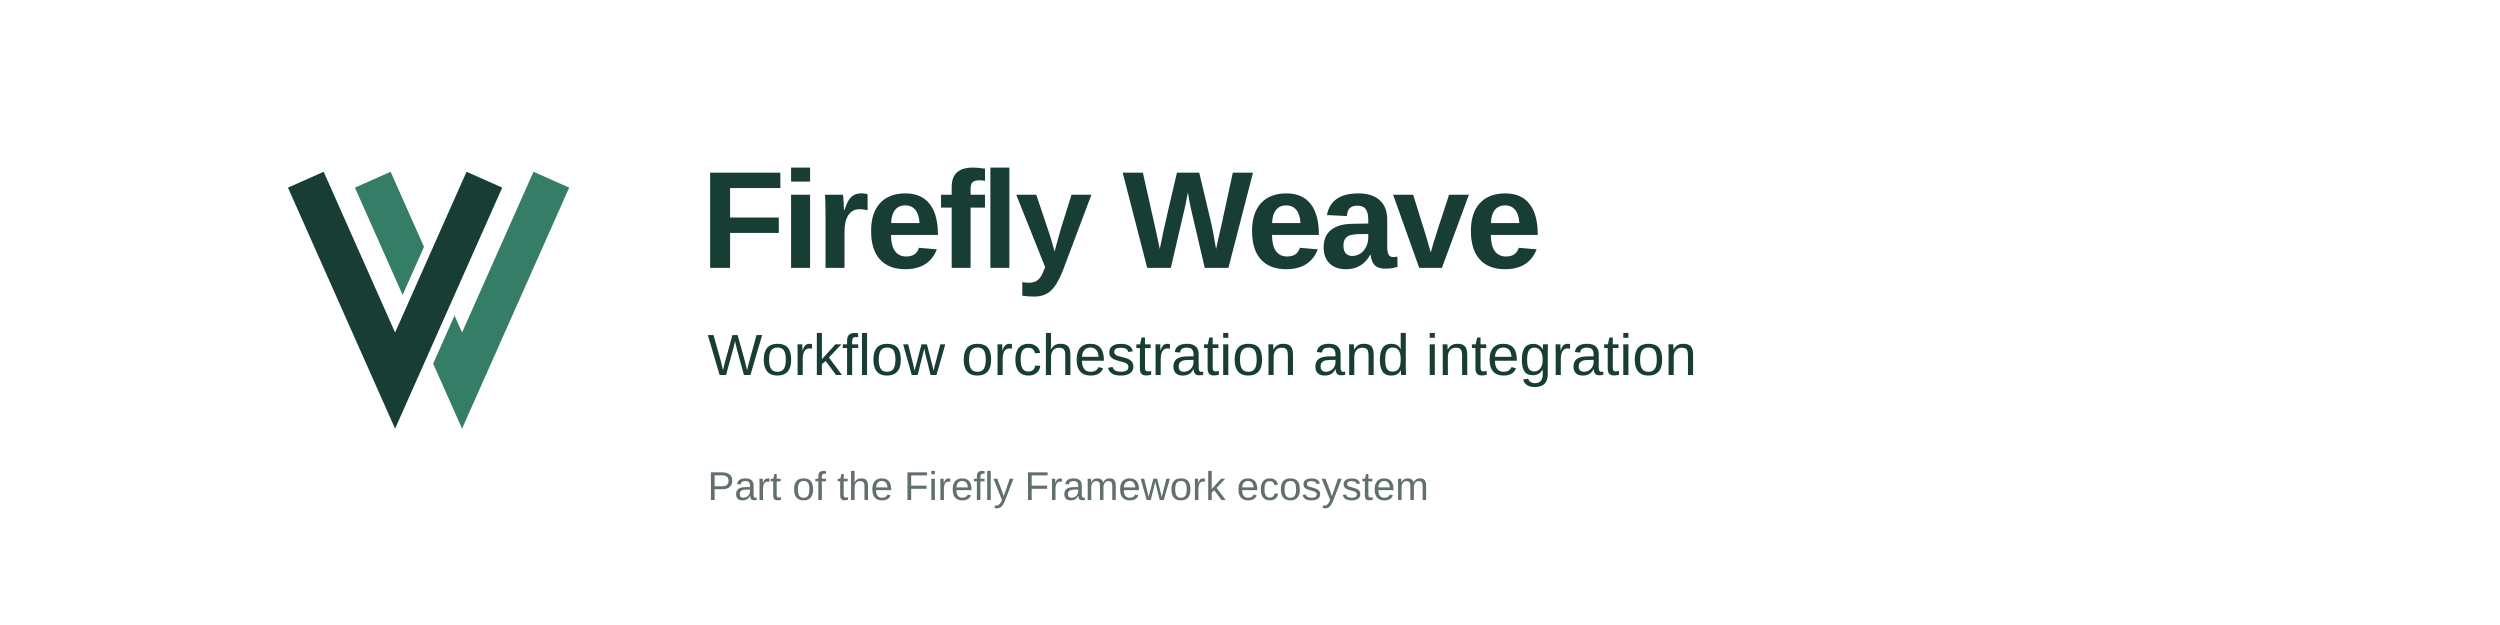
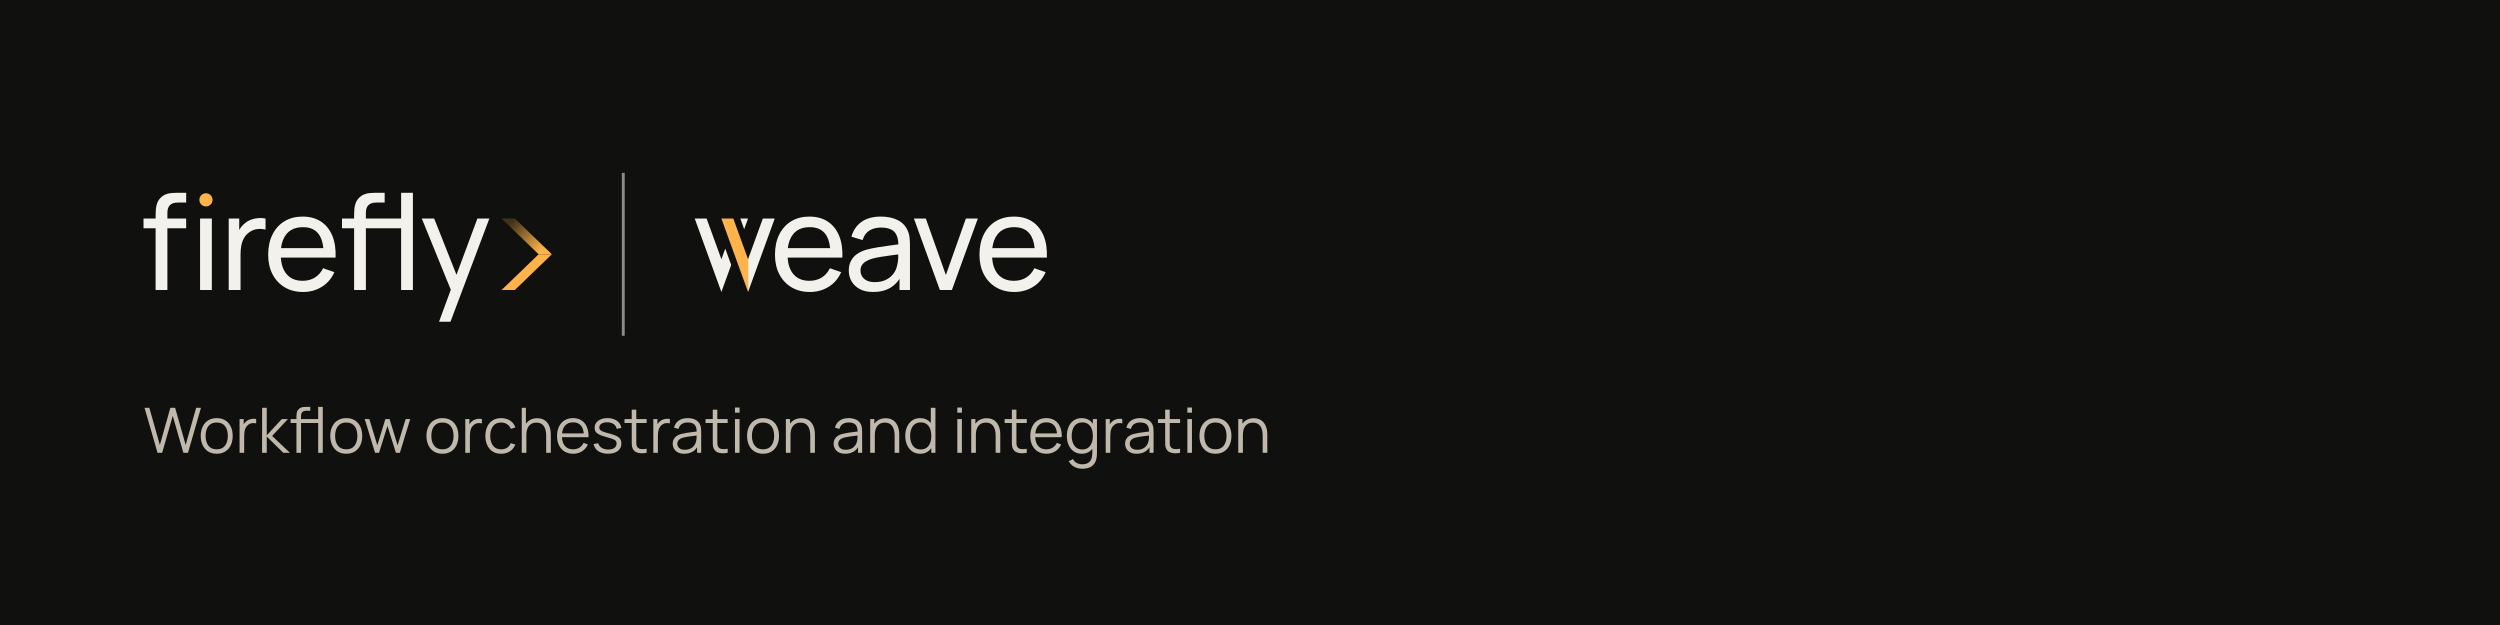
- <svg xmlns="http://www.w3.org/2000/svg" width="1120" height="280" viewBox="0 0 1120 280" role="img" aria-labelledby="title desc">
-   <rect width="1120" height="280" fill="#FFFFFF" />
-   <g transform="translate(112 48) scale(0.625)">
-     <defs>
-       <mask id="banner-underpass" maskUnits="userSpaceOnUse" x="0" y="0" width="256" height="256">
-         <rect width="256" height="256" fill="#fff" />
-         <path d="M112 178 L144 106" fill="none" stroke="#000" stroke-width="40" />
-       </mask>
-     </defs>
-     <g fill="none" stroke-width="28" stroke-linejoin="miter" stroke-miterlimit="4">
-       <path d="M88 52 L152 196 L216 52" stroke="#367D68" mask="url(#banner-underpass)" />
-       <path d="M40 52 L104 196 L168 52" stroke="#173D34" />
-     </g>
-   </g>
-   <g font-family="Avenir Next, Segoe UI, Arial, sans-serif">
-     <text x="314" y="120" fill="#173D34" font-size="62" font-weight="600" letter-spacing="-1.8">Firefly Weave</text>
-     <text x="317" y="168" fill="#173D34" font-size="26" font-weight="400">Workflow orchestration and integration</text>
-     <text x="317" y="224" fill="#62706A" font-size="18" font-weight="400">Part of the Firefly Framework ecosystem</text>
-   </g>
+ <svg xmlns="http://www.w3.org/2000/svg" role="img" aria-labelledby="title desc" width="1120" height="280" viewBox="0 0 1120 280">
+   <rect width="1120" height="280" fill="#10110f" />
+   <svg x="64" y="77.14" width="405.53" height="73.56" viewBox="5 -178.12 1368.66 248.25">
+     <svg x="5" y="-148" width="619.4" height="197" viewBox="5 -148 619.4 197">
+       <defs>
+         <linearGradient id="weave-lockup-trail" gradientUnits="userSpaceOnUse" x1="567.4" y1="-108" x2="623.4" y2="-54">
+           <stop offset="0" stop-color="#ffb34a" stop-opacity="0.2" />
+           <stop offset="0.8" stop-color="#ffb34a" stop-opacity="1" />
+         </linearGradient>
+       </defs>
+       <path d="M24.3 0L24.3 -93.3L6 -93.3L6 -108L24.3 -108L24.3 -113.9Q24.3 -118.1 24.7 -122.45Q25.1 -126.8 26.5 -130.95Q27.9 -135.1 31.1 -138.6Q34.8 -142.7 39.2 -144.45Q43.6 -146.2 48.15 -146.6Q52.7 -147 56.8 -147L70.5 -147L70.5 -132.2L57.8 -132.2Q49.9 -132.2 46 -128.35Q42.1 -124.5 42.1 -116.7L42.1 -108L70.5 -108L70.5 -93.3L42.1 -93.3L42.1 0ZM91.5 0L91.5 -108L109.3 -108L109.3 0ZM134.8 0L134.8 -108L150.7 -108L150.7 -90.8Q151.8 -92.7 153.1 -94.5Q156.1 -98.7 159.9 -101.4Q164.1 -104.8 169.4 -106.6Q174.7 -108.4 180.2 -108.75Q185.7 -109.1 190.5 -108L190.5 -91.3Q184.9 -92.8 178.2 -92.1Q171.5 -91.4 165.8 -87.2Q160.6 -83.5 157.75 -78.2Q154.9 -72.9 153.8 -66.75Q152.7 -60.6 152.7 -54.2L152.7 0ZM247.3 3Q231.4 3 219.55 -4.05Q207.7 -11.1 201.1 -23.75Q194.5 -36.4 194.5 -53.3Q194.5 -71 201 -83.95Q207.5 -96.9 219.15 -103.95Q230.8 -111 246.5 -111Q262.8 -111 274.25 -103.5Q285.7 -96 291.45 -82.1Q297.2 -68.2 296.4 -49L213.6 -49Q214.6 -33.5 222 -24.4Q230.6 -13.9 246.5 -13.9Q257.2 -13.9 265.1 -18.8Q273 -23.7 277.5 -32.9L294.6 -27Q288.3 -12.7 275.65 -4.85Q263 3 247.3 3ZM277.9 -63.3Q276.5 -77.4 270.3 -85.2Q262.5 -95 247.1 -95Q230.6 -95 222 -84.4Q215.5 -76.4 213.9 -63.3ZM324.4 0L324.4 -93.3L306.1 -93.3L306.1 -108L324.4 -108L324.4 -113.9Q324.4 -118.1 324.8 -122.45Q325.2 -126.8 326.6 -130.95Q328 -135.1 331.2 -138.6Q334.9 -142.7 339.3 -144.45Q343.7 -146.2 348.25 -146.6Q352.8 -147 356.9 -147L370.6 -147L370.6 -132.2L357.9 -132.2Q350 -132.2 346.1 -128.35Q342.2 -124.5 342.2 -116.7L342.2 -108L395.5 -108L395.5 -147L413.3 -147L413.3 0L395.5 0L395.5 -93.3L342.2 -93.3L342.2 0ZM452.8 48L470.6 -0.4L426.8 -108L445.5 -108L479.2 -23L510.8 -108L528.9 -108L470.1 48Z" fill="#f3f1eb" />
+       <circle cx="100.4" cy="-136.3" r="9.97" fill="#ffb34a" />
+       <path d="M567.4 -108L623.4 -54L603.4 -54L547.4 -108Z" fill="url(#weave-lockup-trail)" />
+       <path d="M623.4 -54L567.4 0L547.4 0L603.4 -54Z" fill="#ffb34a" />
+     </svg>
+     <path d="M731.4 -177.12V69.13" stroke="#f3f1eb" stroke-width="4.32" stroke-opacity="0.55" stroke-linecap="butt" />
+     <path class="weave-ink" d="M839.4 -108.1L879.73 3L879.73 -46.53L857.38 -108.1ZM914.2 -91.97L920.06 -108.1L908.35 -108.1ZM879.73 -46.53L879.73 3L894.57 -37.9L885.59 -62.66ZM920.06 -46.53L920.06 3L960.39 -108.1L942.41 -108.1ZM1013.56 3Q997.66 3 985.81 -4.05Q973.96 -11.1 967.36 -23.75Q960.76 -36.4 960.76 -53.3Q960.76 -71 967.26 -83.95Q973.76 -96.9 985.41 -103.95Q997.06 -111 1012.76 -111Q1029.06 -111 1040.51 -103.5Q1051.96 -96 1057.71 -82.1Q1063.46 -68.2 1062.66 -49L979.86 -49Q980.86 -33.5 988.26 -24.4Q996.86 -13.9 1012.76 -13.9Q1023.46 -13.9 1031.36 -18.8Q1039.26 -23.7 1043.76 -32.9L1060.86 -27Q1054.56 -12.7 1041.91 -4.85Q1029.26 3 1013.56 3ZM1044.16 -63.3Q1042.76 -77.4 1036.56 -85.2Q1028.76 -95 1013.36 -95Q996.86 -95 988.26 -84.4Q981.76 -76.4 980.16 -63.3ZM1109.06 3Q1096.96 3 1088.81 -1.45Q1080.66 -5.9 1076.51 -13.2Q1072.36 -20.5 1072.36 -29.2Q1072.36 -37.7 1075.61 -43.95Q1078.86 -50.2 1084.76 -54.35Q1090.66 -58.5 1098.86 -60.9Q1106.56 -63 1116.11 -64.55Q1125.66 -66.1 1135.46 -67.4Q1141.66 -68.2 1147.36 -69Q1147.06 -81.3 1141.66 -87.5Q1135.56 -94.4 1120.76 -94.4Q1110.96 -94.4 1103.61 -89.95Q1096.26 -85.5 1093.26 -75.5L1076.36 -80.6Q1080.26 -94.8 1091.46 -102.9Q1102.66 -111 1120.96 -111Q1135.66 -111 1146.21 -105.75Q1156.76 -100.5 1161.36 -89.9Q1163.66 -84.9 1164.26 -79.05Q1164.86 -73.2 1164.86 -66.8L1164.86 0L1149.06 0L1149.06 -16.8Q1143.66 -8.6 1135.76 -3.7Q1124.76 3 1109.06 3ZM1111.76 -11.9Q1121.36 -11.9 1128.41 -15.35Q1135.46 -18.8 1139.76 -24.45Q1144.06 -30.1 1145.36 -36.8Q1146.86 -41.8 1147.06 -48Q1147.06 -51.3 1147.16 -53.8Q1141.66 -53.1 1136.26 -52.4Q1127.86 -51.3 1120.36 -50.05Q1112.86 -48.8 1106.86 -47.1Q1102.46 -45.7 1098.61 -43.5Q1094.76 -41.3 1092.41 -37.85Q1090.06 -34.4 1090.06 -29.3Q1090.06 -24.9 1092.31 -20.9Q1094.56 -16.9 1099.31 -14.4Q1104.06 -11.9 1111.76 -11.9ZM1210.06 0L1170.86 -108L1188.86 -108L1219.16 -22.7L1249.36 -108L1267.46 -108L1228.26 0ZM1322.76 3Q1306.86 3 1295.01 -4.05Q1283.16 -11.1 1276.56 -23.75Q1269.96 -36.4 1269.96 -53.3Q1269.96 -71 1276.46 -83.95Q1282.96 -96.9 1294.61 -103.95Q1306.26 -111 1321.96 -111Q1338.26 -111 1349.71 -103.5Q1361.16 -96 1366.91 -82.1Q1372.66 -68.2 1371.86 -49L1289.06 -49Q1290.06 -33.5 1297.46 -24.4Q1306.06 -13.9 1321.96 -13.9Q1332.66 -13.9 1340.56 -18.8Q1348.46 -23.7 1352.96 -32.9L1370.06 -27Q1363.76 -12.7 1351.11 -4.85Q1338.46 3 1322.76 3ZM1353.36 -63.3Q1351.96 -77.4 1345.76 -85.2Q1337.96 -95 1322.56 -95Q1306.06 -95 1297.46 -84.4Q1290.96 -76.4 1289.36 -63.3Z" fill="#f3f1eb" />
+     <path class="weave-thread" d="M879.73 -108.1L920.06 3L920.06 -46.53L897.71 -108.1Z" fill="#ffb34a" />
+   </svg>
+   <path d="M70.58 202.86L64.76 182.7L66.9 182.7L71.62 199.34L76.31 182.71L78.46 182.7L83.18 199.34L87.87 182.7L90.03 182.7L84.22 202.86L82.15 202.86L77.39 186.32L72.65 202.86ZM97.08 203.28Q94.83 203.28 93.23 202.26Q91.64 201.23 90.78 199.43Q89.93 197.62 89.93 195.28Q89.93 192.9 90.8 191.11Q91.67 189.32 93.27 188.32Q94.87 187.32 97.08 187.32Q99.35 187.32 100.96 188.33Q102.56 189.35 103.41 191.15Q104.25 192.95 104.25 195.28Q104.25 197.66 103.4 199.46Q102.54 201.26 100.93 202.27Q99.32 203.28 97.08 203.28ZM97.08 201.3Q99.6 201.3 100.84 199.63Q102.07 197.96 102.07 195.28Q102.07 192.54 100.83 190.92Q99.59 189.29 97.08 189.29Q95.39 189.29 94.29 190.05Q93.19 190.82 92.65 192.17Q92.11 193.52 92.11 195.28Q92.11 198.01 93.37 199.66Q94.63 201.3 97.08 201.3ZM107.33 202.86L107.33 187.74L109.18 187.74L109.18 190.12Q109.32 189.88 109.47 189.66Q109.88 189.1 110.36 188.73Q110.94 188.21 111.73 187.94Q112.51 187.67 113.31 187.62Q114.11 187.57 114.77 187.74L114.77 189.67Q113.94 189.46 112.96 189.57Q111.98 189.68 111.15 190.36Q110.4 190.94 110.02 191.76Q109.64 192.58 109.52 193.5Q109.39 194.42 109.39 195.31L109.39 202.86ZM117.41 202.86L117.43 182.7L119.5 182.7L119.5 195.02L126.25 187.74L128.99 187.74L121.91 195.3L129.91 202.86L126.92 202.86L119.5 195.58L119.5 202.86ZM132.81 202.86L132.81 189.5L130.19 189.5L130.19 187.74L132.81 187.74L132.81 186.62Q132.81 186.03 132.88 185.46Q132.94 184.88 133.13 184.36Q133.33 183.83 133.75 183.38Q134.21 182.88 134.76 182.65Q135.3 182.42 135.9 182.35Q136.49 182.28 137.07 182.28L139 182.28L139 184.01L137.21 184.01Q136.03 184.01 135.45 184.59Q134.87 185.16 134.87 186.39L134.87 187.74L142.54 187.74L142.54 182.28L144.6 182.28L144.6 202.86L142.54 202.86L142.54 189.5L134.87 189.5L134.87 202.86ZM155.11 203.28Q152.86 203.28 151.26 202.26Q149.67 201.23 148.81 199.43Q147.96 197.62 147.96 195.28Q147.96 192.9 148.83 191.11Q149.7 189.32 151.3 188.32Q152.9 187.32 155.11 187.32Q157.38 187.32 158.99 188.33Q160.59 189.35 161.44 191.15Q162.28 192.95 162.28 195.28Q162.28 197.66 161.43 199.46Q160.57 201.26 158.96 202.27Q157.35 203.28 155.11 203.28ZM155.11 201.3Q157.63 201.3 158.87 199.63Q160.1 197.96 160.1 195.28Q160.1 192.54 158.86 190.92Q157.62 189.29 155.11 189.29Q153.42 189.29 152.32 190.05Q151.22 190.82 150.68 192.17Q150.14 193.52 150.14 195.28Q150.14 198.01 151.4 199.66Q152.66 201.3 155.11 201.3ZM168.02 202.86L163.4 187.72L165.46 187.74L169.04 199.48L172.64 187.74L174.52 187.74L178.12 199.48L181.73 187.74L183.77 187.74L179.15 202.86L177.36 202.86L173.58 190.82L169.81 202.86ZM198.21 203.28Q195.95 203.28 194.36 202.26Q192.76 201.23 191.91 199.43Q191.05 197.62 191.05 195.28Q191.05 192.9 191.92 191.11Q192.79 189.32 194.39 188.32Q195.99 187.32 198.21 187.32Q200.47 187.32 202.08 188.33Q203.68 189.35 204.53 191.15Q205.37 192.95 205.37 195.28Q205.37 197.66 204.52 199.46Q203.67 201.26 202.06 202.27Q200.45 203.28 198.21 203.28ZM198.21 201.3Q200.73 201.3 201.96 199.63Q203.19 197.96 203.19 195.28Q203.19 192.54 201.95 190.92Q200.71 189.29 198.21 189.29Q196.51 189.29 195.41 190.05Q194.31 190.82 193.78 192.17Q193.24 193.52 193.24 195.28Q193.24 198.01 194.5 199.66Q195.76 201.3 198.21 201.3ZM208.45 202.86L208.45 187.74L210.3 187.74L210.3 190.12Q210.44 189.88 210.6 189.66Q211 189.1 211.48 188.73Q212.07 188.21 212.85 187.94Q213.63 187.67 214.43 187.62Q215.23 187.57 215.89 187.74L215.89 189.67Q215.06 189.46 214.08 189.57Q213.1 189.68 212.28 190.36Q211.52 190.94 211.14 191.76Q210.76 192.58 210.64 193.5Q210.51 194.42 210.51 195.31L210.51 202.86ZM224.54 203.28Q222.26 203.28 220.68 202.26Q219.09 201.23 218.28 199.43Q217.46 197.64 217.43 195.3Q217.46 192.92 218.3 191.12Q219.14 189.32 220.72 188.32Q222.3 187.32 224.55 187.32Q226.85 187.32 228.55 188.44Q230.25 189.56 230.88 191.5L228.87 192.15Q228.33 190.79 227.18 190.04Q226.02 189.29 224.54 189.29Q222.87 189.29 221.78 190.05Q220.69 190.82 220.16 192.18Q219.63 193.53 219.61 195.3Q219.64 198.01 220.87 199.66Q222.1 201.3 224.54 201.3Q226.08 201.3 227.17 200.6Q228.25 199.89 228.81 198.53L230.88 199.15Q230.04 201.16 228.42 202.22Q226.79 203.28 224.54 203.28ZM244.69 202.86L244.69 195.14Q244.69 193.88 244.45 192.83Q244.21 191.77 243.69 190.98Q243.16 190.19 242.33 189.75Q241.49 189.32 240.3 189.32Q239.21 189.32 238.38 189.7Q237.55 190.08 236.98 190.78Q236.41 191.49 236.12 192.5Q235.82 193.51 235.82 194.79L235.82 202.86L233.75 202.86L233.75 182.7L235.61 182.7L235.61 189.84Q236.34 188.79 237.42 188.17Q238.85 187.36 240.7 187.36Q242.05 187.36 243.07 187.78Q244.08 188.2 244.79 188.91Q245.5 189.63 245.93 190.54Q246.37 191.46 246.56 192.49Q246.76 193.52 246.76 194.54L246.76 202.86ZM256.8 203.28Q254.58 203.28 252.97 202.3Q251.35 201.32 250.45 199.54Q249.56 197.76 249.56 195.37Q249.56 192.89 250.44 191.08Q251.32 189.28 252.93 188.3Q254.53 187.32 256.71 187.32Q258.95 187.32 260.53 188.35Q262.12 189.38 262.93 191.29Q263.74 193.21 263.67 195.87L251.76 195.87Q251.88 198.32 253.04 199.72Q254.33 201.3 256.71 201.3Q258.34 201.3 259.55 200.55Q260.76 199.81 261.46 198.39L263.38 199.13Q262.48 201.11 260.74 202.19Q258.99 203.28 256.8 203.28ZM261.51 194.15Q261.3 191.94 260.31 190.71Q259.09 189.21 256.77 189.21Q254.33 189.21 253.04 190.79Q252.01 192.05 251.8 194.15ZM272.41 203.26Q269.75 203.26 268.03 202.12Q266.32 200.97 265.92 198.92L268.02 198.57Q268.36 199.86 269.56 200.62Q270.75 201.39 272.52 201.39Q274.24 201.39 275.23 200.67Q276.23 199.95 276.23 198.7Q276.23 198 275.91 197.56Q275.6 197.12 274.63 196.74Q273.67 196.36 271.75 195.84Q269.69 195.28 268.53 194.72Q267.37 194.16 266.88 193.43Q266.39 192.69 266.39 191.63Q266.39 190.34 267.11 189.37Q267.84 188.4 269.13 187.86Q270.42 187.32 272.13 187.32Q273.83 187.32 275.19 187.87Q276.54 188.42 277.36 189.42Q278.19 190.41 278.34 191.73L276.24 192.11Q276.03 190.78 274.92 190Q273.81 189.22 272.1 189.19Q270.49 189.15 269.48 189.8Q268.47 190.45 268.47 191.53Q268.47 192.13 268.84 192.56Q269.2 192.99 270.16 193.37Q271.12 193.74 272.9 194.19Q274.98 194.72 276.17 195.31Q277.36 195.9 277.87 196.7Q278.37 197.5 278.37 198.67Q278.37 200.81 276.78 202.04Q275.19 203.26 272.41 203.26ZM289.7 202.86Q288.42 203.12 287.18 203.07Q285.94 203.01 284.97 202.54Q284 202.06 283.49 201.05Q283.09 200.21 283.05 199.35Q283.02 198.49 283.02 197.38L283.02 189.5L279.78 189.5L279.78 187.74L283.02 187.74L283.02 183.54L285.06 183.54L285.06 187.74L289.7 187.74L289.7 189.5L285.06 189.5L285.06 197.3Q285.06 198.25 285.08 198.89Q285.1 199.53 285.37 200.02Q285.87 200.95 286.97 201.14Q288.07 201.32 289.7 201.05ZM292.68 202.86L292.68 187.74L294.53 187.74L294.53 190.12Q294.67 189.88 294.82 189.66Q295.23 189.1 295.7 188.73Q296.29 188.21 297.07 187.94Q297.86 187.67 298.66 187.62Q299.45 187.57 300.11 187.74L300.11 189.67Q299.29 189.46 298.31 189.57Q297.33 189.68 296.5 190.36Q295.74 190.94 295.37 191.76Q294.99 192.58 294.86 193.5Q294.74 194.42 294.74 195.31L294.74 202.86ZM306.54 203.28Q304.83 203.28 303.68 202.66Q302.52 202.05 301.95 201.02Q301.37 200 301.37 198.8Q301.37 197.57 301.87 196.69Q302.37 195.82 303.23 195.26Q304.09 194.7 305.22 194.4Q306.37 194.12 307.76 193.9Q309.16 193.69 310.5 193.52Q311.37 193.42 312.11 193.32Q312.08 191.34 311.24 190.34Q310.33 189.26 308.08 189.26Q306.52 189.26 305.45 189.96Q304.38 190.66 303.95 192.18L301.95 191.59Q302.46 189.56 304.03 188.44Q305.6 187.32 308.11 187.32Q310.18 187.32 311.63 188.09Q313.08 188.87 313.68 190.34Q313.96 191 314.04 191.81Q314.13 192.62 314.13 193.46L314.13 202.86L312.29 202.86L312.29 200.37Q311.58 201.54 310.43 202.26Q308.81 203.28 306.54 203.28ZM306.78 201.5Q308.22 201.5 309.3 200.98Q310.37 200.46 311.03 199.56Q311.69 198.66 311.89 197.52Q312.05 196.8 312.07 195.91Q312.08 195.45 312.08 195.12Q311.37 195.21 310.6 195.3Q309.37 195.44 308.18 195.62Q307 195.8 306.05 196.05Q305.4 196.24 304.8 196.56Q304.2 196.89 303.82 197.44Q303.43 197.99 303.43 198.8Q303.43 199.46 303.76 200.07Q304.09 200.69 304.82 201.09Q305.56 201.5 306.78 201.5ZM326 202.86Q324.72 203.12 323.49 203.07Q322.25 203.01 321.27 202.54Q320.3 202.06 319.8 201.05Q319.39 200.21 319.36 199.35Q319.32 198.49 319.32 197.38L319.32 189.5L316.09 189.5L316.09 187.74L319.32 187.74L319.32 183.54L321.36 183.54L321.36 187.74L326 187.74L326 189.5L321.36 189.5L321.36 197.3Q321.36 198.25 321.39 198.89Q321.41 199.53 321.67 200.02Q322.18 200.95 323.28 201.14Q324.37 201.32 326 201.05ZM329.26 184.87L329.26 182.56L331.32 182.56L331.32 184.87ZM329.26 202.86L329.26 187.74L331.32 187.74L331.32 202.86ZM341.83 203.28Q339.58 203.28 337.98 202.26Q336.39 201.23 335.53 199.43Q334.68 197.62 334.68 195.28Q334.68 192.9 335.55 191.11Q336.41 189.32 338.02 188.32Q339.62 187.32 341.83 187.32Q344.1 187.32 345.7 188.33Q347.31 189.35 348.15 191.15Q349 192.95 349 195.28Q349 197.66 348.15 199.46Q347.29 201.26 345.68 202.27Q344.07 203.28 341.83 203.28ZM341.83 201.3Q344.35 201.3 345.58 199.63Q346.82 197.96 346.82 195.28Q346.82 192.54 345.58 190.92Q344.34 189.29 341.83 189.29Q340.14 189.29 339.04 190.05Q337.94 190.82 337.4 192.17Q336.86 193.52 336.86 195.28Q336.86 198.01 338.12 199.66Q339.38 201.3 341.83 201.3ZM363 202.86L363 195.14Q363 193.88 362.76 192.83Q362.52 191.77 362 190.98Q361.47 190.19 360.64 189.75Q359.81 189.32 358.62 189.32Q357.53 189.32 356.69 189.7Q355.86 190.08 355.29 190.78Q354.73 191.49 354.43 192.5Q354.14 193.51 354.14 194.79L354.14 202.86L352.07 202.86L352.07 187.74L353.93 187.74L353.93 189.84Q354.66 188.79 355.73 188.17Q357.16 187.36 359.01 187.36Q360.37 187.36 361.38 187.78Q362.4 188.2 363.11 188.91Q363.81 189.63 364.25 190.54Q364.68 191.46 364.88 192.49Q365.07 193.52 365.07 194.54L365.07 202.86ZM378.64 203.28Q376.93 203.28 375.78 202.66Q374.62 202.05 374.05 201.02Q373.47 200 373.47 198.8Q373.47 197.57 373.97 196.69Q374.47 195.82 375.33 195.26Q376.19 194.7 377.32 194.4Q378.47 194.12 379.86 193.9Q381.26 193.69 382.6 193.52Q383.47 193.42 384.21 193.32Q384.18 191.34 383.34 190.34Q382.43 189.26 380.18 189.26Q378.62 189.26 377.55 189.96Q376.48 190.66 376.05 192.18L374.05 191.59Q374.56 189.56 376.13 188.44Q377.7 187.32 380.21 187.32Q382.28 187.32 383.73 188.09Q385.18 188.87 385.78 190.34Q386.06 191 386.14 191.81Q386.23 192.62 386.23 193.46L386.23 202.86L384.39 202.86L384.39 200.37Q383.68 201.54 382.53 202.26Q380.91 203.28 378.64 203.28ZM378.88 201.5Q380.32 201.5 381.4 200.98Q382.47 200.46 383.13 199.56Q383.79 198.66 383.99 197.52Q384.15 196.8 384.17 195.91Q384.18 195.45 384.18 195.12Q383.47 195.21 382.7 195.3Q381.47 195.44 380.28 195.62Q379.1 195.8 378.15 196.05Q377.5 196.24 376.9 196.56Q376.3 196.89 375.92 197.44Q375.53 197.99 375.53 198.8Q375.53 199.46 375.86 200.07Q376.19 200.69 376.92 201.09Q377.66 201.5 378.88 201.5ZM400.79 202.86L400.79 195.14Q400.79 193.88 400.55 192.83Q400.31 191.77 399.79 190.98Q399.26 190.19 398.43 189.75Q397.59 189.32 396.4 189.32Q395.31 189.32 394.48 189.7Q393.65 190.08 393.08 190.78Q392.51 191.49 392.22 192.5Q391.92 193.51 391.92 194.79L391.92 202.86L389.85 202.86L389.85 187.74L391.71 187.74L391.71 189.84Q392.44 188.79 393.52 188.17Q394.95 187.36 396.8 187.36Q398.15 187.36 399.17 187.78Q400.18 188.2 400.89 188.91Q401.6 189.63 402.03 190.54Q402.47 191.46 402.66 192.49Q402.86 193.52 402.86 194.54L402.86 202.86ZM412.27 203.28Q410.15 203.28 408.65 202.22Q407.16 201.16 406.36 199.36Q405.56 197.55 405.56 195.28Q405.56 193.03 406.35 191.22Q407.14 189.42 408.63 188.37Q410.11 187.32 412.18 187.32Q414.31 187.32 415.77 188.35Q416.47 188.84 417 189.52L417 182.7L419.07 182.7L419.07 202.86L417.22 202.86L417.22 200.76Q416.62 201.61 415.79 202.21Q414.35 203.28 412.27 203.28ZM412.48 201.36Q414.09 201.36 415.14 200.58Q416.19 199.79 416.7 198.41Q417.22 197.03 417.22 195.28Q417.22 193.51 416.7 192.14Q416.19 190.78 415.14 190.01Q414.1 189.24 412.52 189.24Q410.89 189.24 409.83 190.03Q408.77 190.83 408.26 192.2Q407.74 193.58 407.74 195.28Q407.74 197.01 408.27 198.38Q408.79 199.76 409.84 200.56Q410.89 201.36 412.48 201.36ZM428.87 184.87L428.87 182.56L430.93 182.56L430.93 184.87ZM428.87 202.86L428.87 187.74L430.93 187.74L430.93 202.86ZM446.05 202.86L446.05 195.14Q446.05 193.88 445.81 192.83Q445.57 191.77 445.05 190.98Q444.52 190.19 443.69 189.75Q442.86 189.32 441.67 189.32Q440.57 189.32 439.74 189.7Q438.91 190.08 438.34 190.78Q437.77 191.49 437.48 192.5Q437.19 193.51 437.19 194.79L437.19 202.86L435.11 202.86L435.11 187.74L436.98 187.74L436.98 189.84Q437.7 188.79 438.78 188.17Q440.21 187.36 442.06 187.36Q443.42 187.36 444.43 187.78Q445.45 188.2 446.15 188.91Q446.86 189.63 447.29 190.54Q447.73 191.46 447.92 192.49Q448.12 193.52 448.12 194.54L448.12 202.86ZM459.99 202.86Q458.72 203.12 457.48 203.07Q456.24 203.01 455.27 202.54Q454.29 202.06 453.79 201.05Q453.38 200.21 453.35 199.35Q453.31 198.49 453.31 197.38L453.31 189.5L450.08 189.5L450.08 187.74L453.31 187.74L453.31 183.54L455.36 183.54L455.36 187.74L459.99 187.74L459.99 189.5L455.36 189.5L455.36 197.3Q455.36 198.25 455.38 198.89Q455.4 199.53 455.67 200.02Q456.17 200.95 457.27 201.14Q458.37 201.32 459.99 201.05ZM468.81 203.28Q466.6 203.28 464.98 202.3Q463.37 201.32 462.47 199.54Q461.57 197.76 461.57 195.37Q461.57 192.89 462.46 191.08Q463.34 189.28 464.94 188.3Q466.54 187.32 468.73 187.32Q470.97 187.32 472.55 188.35Q474.13 189.38 474.94 191.29Q475.76 193.21 475.69 195.87L463.77 195.87Q463.9 198.32 465.06 199.72Q466.35 201.3 468.73 201.3Q470.35 201.3 471.56 200.55Q472.77 199.81 473.47 198.39L475.39 199.13Q474.5 201.11 472.75 202.19Q471.01 203.28 468.81 203.28ZM473.53 194.15Q473.32 191.94 472.33 190.71Q471.11 189.21 468.78 189.21Q466.35 189.21 465.06 190.79Q464.02 192.05 463.81 194.15ZM484.79 210Q483.62 210 482.5 209.65Q481.37 209.31 480.42 208.58Q479.47 207.84 478.82 206.67L480.68 205.63Q481.31 206.89 482.46 207.44Q483.6 208 484.79 208Q486.42 208 487.44 207.39Q488.45 206.78 488.92 205.59Q489.38 204.4 489.36 202.62L489.36 201.08Q488.85 201.72 488.17 202.21Q486.73 203.28 484.65 203.28Q482.53 203.28 481.03 202.22Q479.54 201.16 478.74 199.36Q477.94 197.55 477.94 195.28Q477.94 193.03 478.73 191.22Q479.52 189.42 481.01 188.37Q482.49 187.32 484.56 187.32Q486.69 187.32 488.15 188.35Q489 188.96 489.6 189.82L489.6 187.74L491.44 187.74L491.44 202.65Q491.44 203.29 491.4 203.89Q491.37 204.48 491.27 205.06Q491 206.75 490.17 207.84Q489.34 208.93 487.99 209.47Q486.63 210 484.79 210ZM484.86 201.36Q486.47 201.36 487.52 200.58Q488.57 199.79 489.08 198.41Q489.6 197.03 489.6 195.28Q489.6 193.51 489.08 192.14Q488.57 190.78 487.52 190.01Q486.48 189.24 484.9 189.24Q483.27 189.24 482.21 190.03Q481.15 190.83 480.64 192.2Q480.12 193.58 480.12 195.28Q480.12 197.01 480.65 198.38Q481.17 199.76 482.22 200.56Q483.27 201.36 484.86 201.36ZM495.36 202.86L495.36 187.74L497.2 187.74L497.2 190.12Q497.34 189.88 497.5 189.66Q497.9 189.1 498.38 188.73Q498.97 188.21 499.75 187.94Q500.54 187.67 501.33 187.62Q502.13 187.57 502.79 187.74L502.79 189.67Q501.96 189.46 500.98 189.57Q500 189.68 499.18 190.36Q498.42 190.94 498.04 191.76Q497.67 192.58 497.54 193.5Q497.41 194.42 497.41 195.31L497.41 202.86ZM509.22 203.28Q507.51 203.28 506.35 202.66Q505.2 202.05 504.62 201.02Q504.05 200 504.05 198.8Q504.05 197.57 504.55 196.69Q505.04 195.82 505.91 195.26Q506.77 194.7 507.9 194.4Q509.05 194.12 510.44 193.9Q511.83 193.69 513.18 193.52Q514.05 193.42 514.79 193.32Q514.76 191.34 513.92 190.34Q513.01 189.26 510.76 189.26Q509.2 189.26 508.13 189.96Q507.06 190.66 506.63 192.18L504.62 191.59Q505.14 189.56 506.71 188.44Q508.28 187.32 510.78 187.32Q512.86 187.32 514.31 188.09Q515.75 188.87 516.36 190.34Q516.64 191 516.72 191.81Q516.8 192.62 516.8 193.46L516.8 202.86L514.97 202.86L514.97 200.37Q514.26 201.54 513.11 202.26Q511.48 203.28 509.22 203.28ZM509.45 201.5Q510.9 201.5 511.97 200.98Q513.05 200.46 513.71 199.56Q514.37 198.66 514.56 197.52Q514.73 196.8 514.75 195.91Q514.76 195.45 514.76 195.12Q514.05 195.21 513.28 195.3Q512.04 195.44 510.86 195.62Q509.68 195.8 508.73 196.05Q508.08 196.24 507.48 196.56Q506.88 196.89 506.49 197.44Q506.11 197.99 506.11 198.8Q506.11 199.46 506.44 200.07Q506.77 200.69 507.5 201.09Q508.24 201.5 509.45 201.5ZM528.68 202.86Q527.4 203.12 526.16 203.07Q524.92 203.01 523.95 202.54Q522.98 202.06 522.47 201.05Q522.07 200.21 522.03 199.35Q522 198.49 522 197.38L522 189.5L518.76 189.5L518.76 187.74L522 187.74L522 183.54L524.04 183.54L524.04 187.74L528.68 187.74L528.68 189.5L524.04 189.5L524.04 197.3Q524.04 198.25 524.06 198.89Q524.08 199.53 524.35 200.02Q524.85 200.95 525.95 201.14Q527.05 201.32 528.68 201.05ZM531.94 184.87L531.94 182.56L534 182.56L534 184.87ZM531.94 202.86L531.94 187.74L534 187.74L534 202.86ZM544.51 203.28Q542.26 203.28 540.66 202.26Q539.06 201.23 538.21 199.43Q537.36 197.62 537.36 195.28Q537.36 192.9 538.22 191.11Q539.09 189.32 540.7 188.32Q542.3 187.32 544.51 187.32Q546.78 187.32 548.38 188.33Q549.98 189.35 550.83 191.15Q551.68 192.95 551.68 195.28Q551.68 197.66 550.82 199.46Q549.97 201.26 548.36 202.27Q546.75 203.28 544.51 203.28ZM544.51 201.3Q547.03 201.3 548.26 199.63Q549.49 197.96 549.49 195.28Q549.49 192.54 548.26 190.92Q547.02 189.29 544.51 189.29Q542.82 189.29 541.72 190.05Q540.62 190.82 540.08 192.17Q539.54 193.52 539.54 195.28Q539.54 198.01 540.8 199.66Q542.06 201.3 544.51 201.3ZM565.68 202.86L565.68 195.14Q565.68 193.88 565.44 192.83Q565.2 191.77 564.68 190.98Q564.15 190.19 563.32 189.75Q562.49 189.32 561.3 189.32Q560.2 189.32 559.37 189.7Q558.54 190.08 557.97 190.78Q557.4 191.49 557.11 192.5Q556.82 193.51 556.82 194.79L556.82 202.86L554.74 202.86L554.74 187.74L556.61 187.74L556.61 189.84Q557.33 188.79 558.41 188.17Q559.84 187.36 561.69 187.36Q563.05 187.36 564.06 187.78Q565.08 188.2 565.78 188.91Q566.49 189.63 566.92 190.54Q567.36 191.46 567.55 192.49Q567.75 193.52 567.75 194.54L567.75 202.86Z" fill="#bfb8ab" />
</svg>
